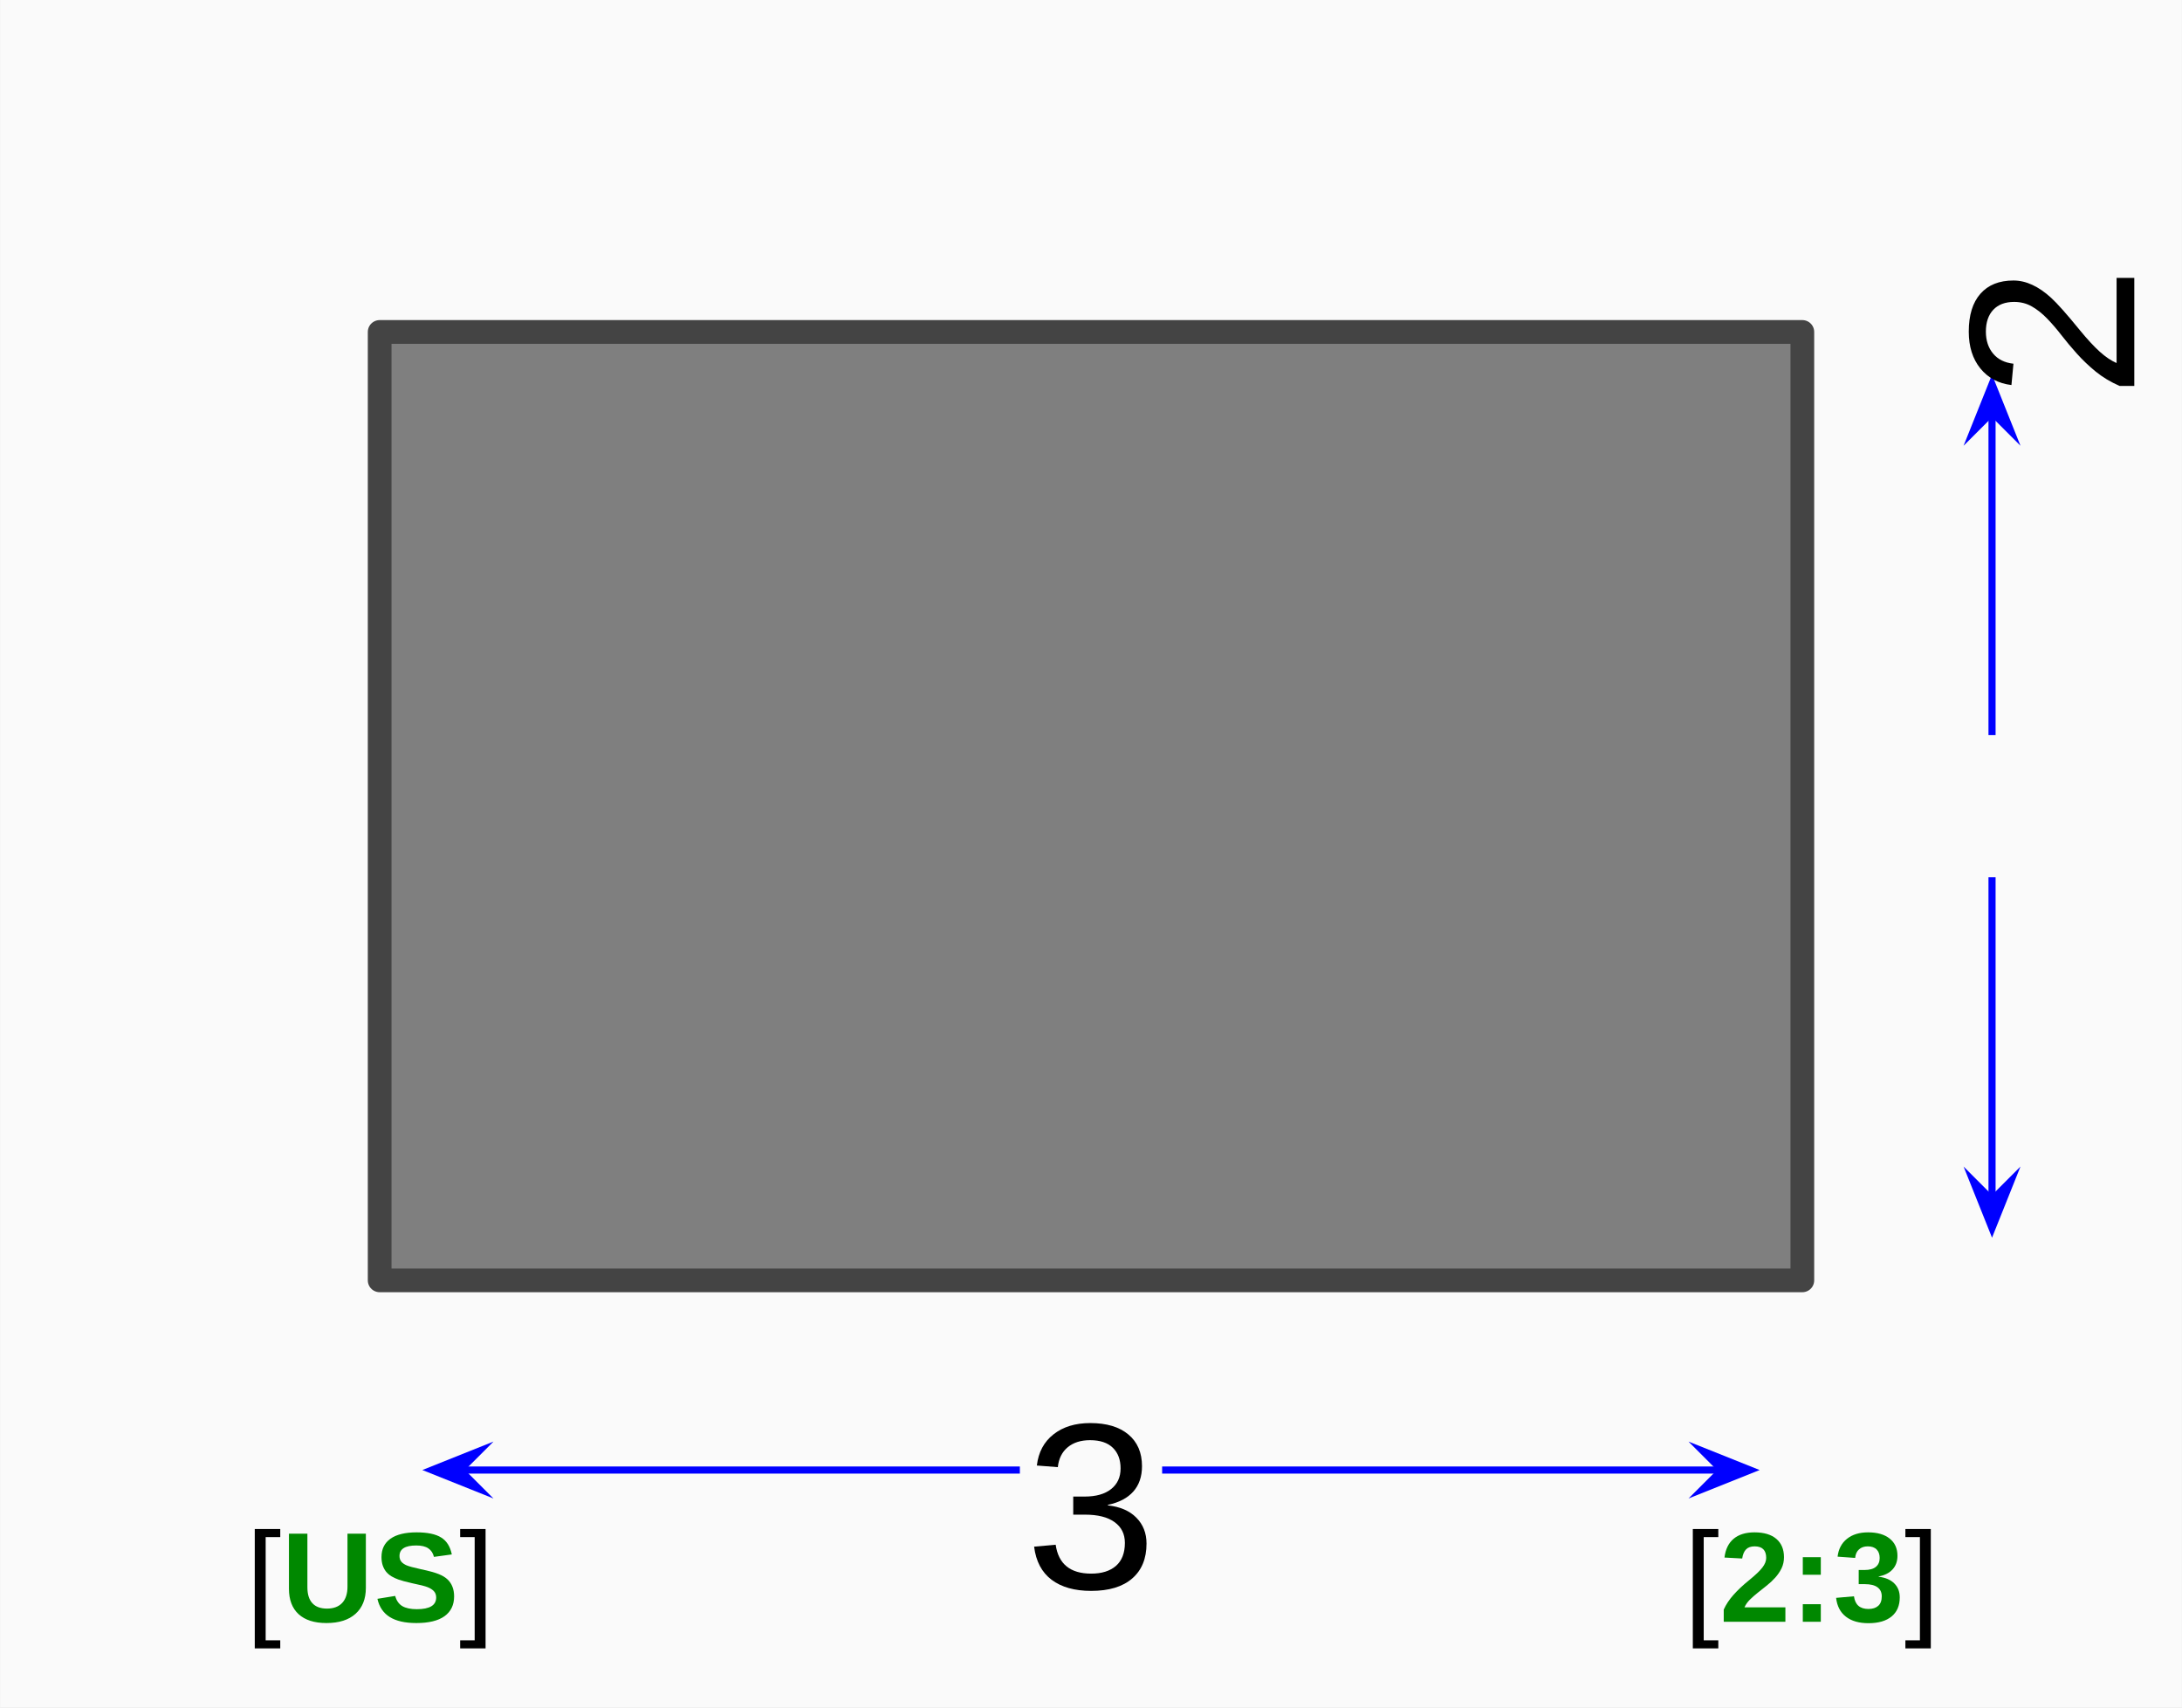
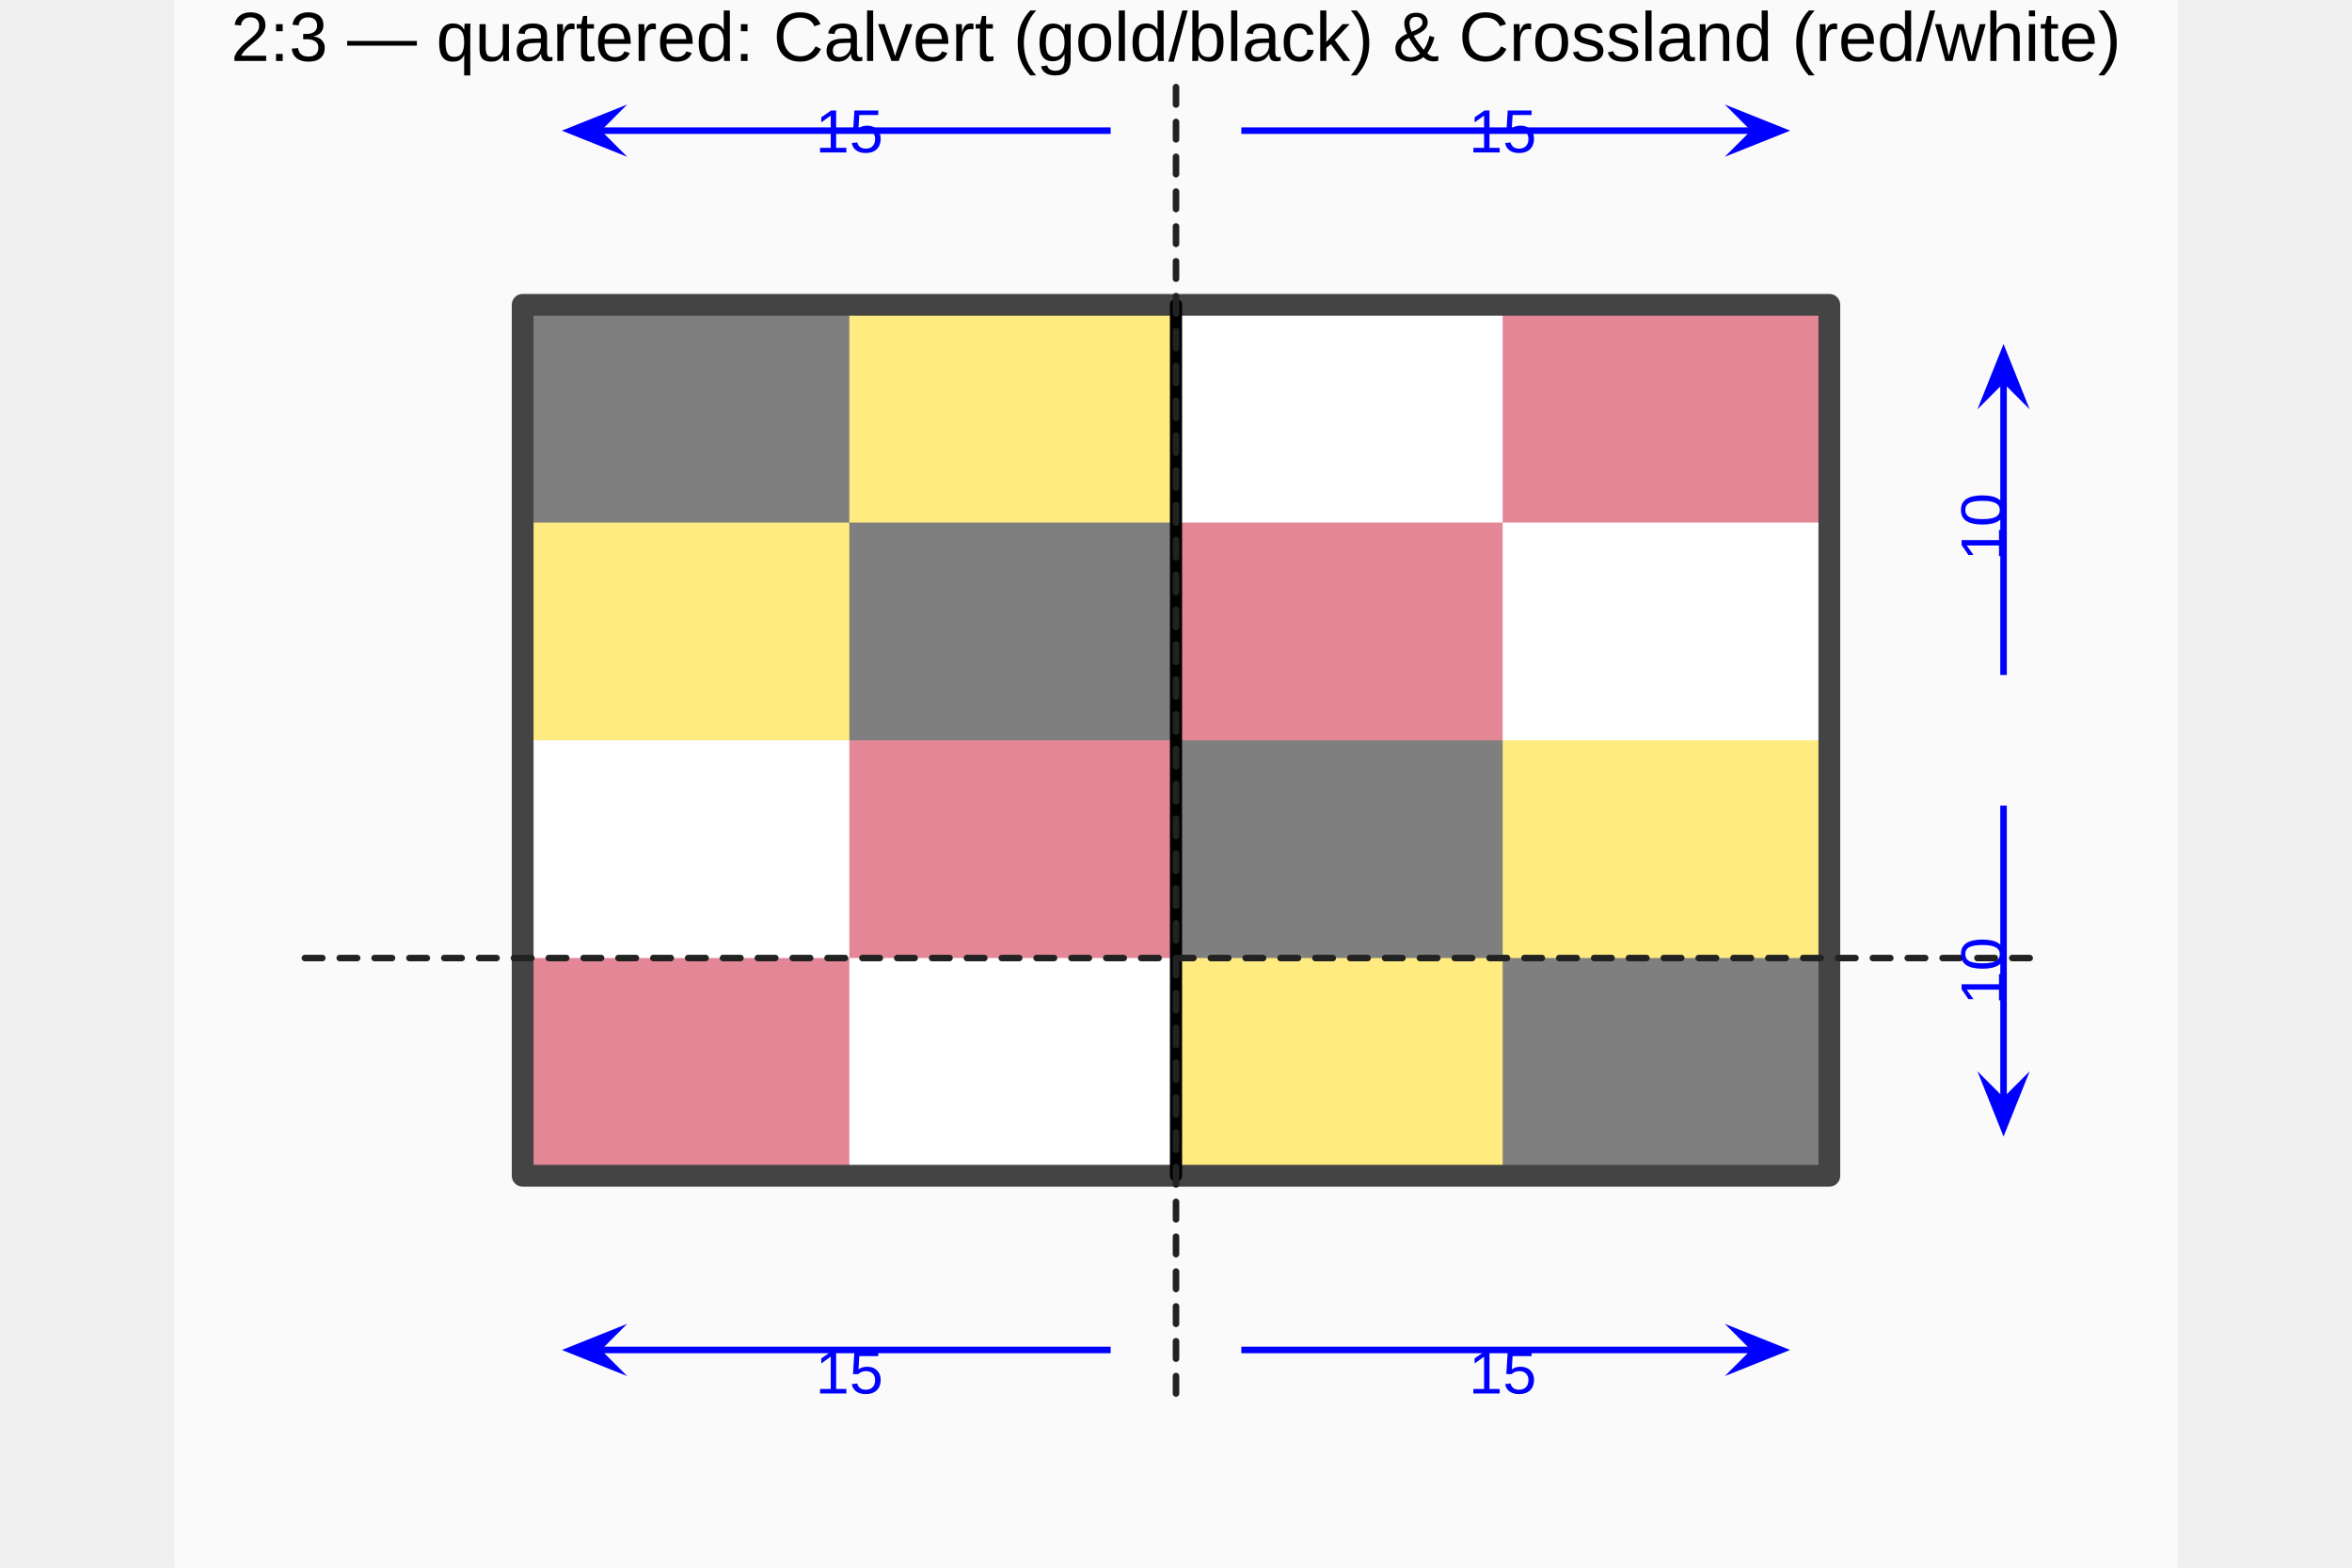
- <svg xmlns="http://www.w3.org/2000/svg" width="1080" height="845" viewBox="-4000 -3500 23000 18000" fill="none" font-family="Calibri,Arial,'Liberation Sans',sans-serif">
+ <svg xmlns="http://www.w3.org/2000/svg" width="1080" height="720" viewBox="-4000 -3500 23000 18000" fill="none" font-family="Calibri,Arial,'Liberation Sans',sans-serif">
  <defs>
    <marker id="left-arrow" viewBox="-4 -4 10 8" orient="auto" markerWidth="10" markerHeight="8">
      <path fill="blue" d="m2 0 4 4-10-4L6-4z" />
    </marker>
  </defs>
  <path fill="#fafafa" d="m-4000 -3500h23000v18000H-4000z" />
  <path fill="#fff" d="m0 0h15000v10000H0z" />
  <g opacity=".5">
-     <path fill="#000000" d="m0 0h15000v10000H0z" />
+     <path fill="#FFD700" d="m0 0h7500v5000H0z" />
+     <path fill="#000000" d="m0 0h3750v2500H0z" />
+     <path fill="#000000" d="m3750 2500h3750v2500H3750z" />
+     <path fill="#C8102E" d="m7500 0h7500v5000H7500z" />
+     <path fill="#FFFFFF" d="m7500 0h3750v2500H7500z" />
+     <path fill="#FFFFFF" d="m11250 2500h3750v2500H11250z" />
+     <path fill="#C8102E" d="m0 5000h7500v5000H0z" />
+     <path fill="#FFFFFF" d="m0 5000h3750v2500H0z" />
+     <path fill="#FFFFFF" d="m3750 7500h3750v2500H3750z" />
+     <path fill="#FFD700" d="m7500 5000h7500v5000H7500z" />
+     <path fill="#000000" d="m7500 5000h3750v2500H7500z" />
+     <path fill="#000000" d="m11250 7500h3750v2500H11250z" />
  </g>
  <g stroke="#000" stroke-width="140" stroke-linejoin="round" stroke-linecap="round">
    <path stroke="#444" stroke-width="250" d="m0 0h15000v10000H0z" />
+     <path d="m7500 0v10000m-7500 5000h15000" />
+     <path stroke="#222" stroke-width="75" stroke-dasharray="200,200" d="m7500 -2500v15000m-10000 -5000h20000" />
  </g>
  <g stroke="#00f" stroke-width="75" marker-start="url(#left-arrow)">
-     <path d="m750 12000h6000.0" />
-     <path d="m14250 12000H8250.0" />
-     <path d="m17000 9250V5750.0" />
-     <path d="m17000 750v3500.0" />
+     <path d="m750 -2000h6000" />
+     <path d="m14250 -2000H8250" />
+     <path d="m750 12000h6000" />
+     <path d="m14250 12000H8250" />
+     <path d="m17000 9250V5750" />
+     <path d="m17000 750v3500" />
  </g>
-   <g fill="#000" text-anchor="middle" font-size="50" transform="scale(50)">
-     <text x="150" y="265">3</text>
-     <g transform="rotate(270)">
-       <text y="370">2</text>
-     </g>
-     <g font-size="27">
-       <text x="-2" y="272">[<tspan font-weight="bold" fill="#080">US</tspan>]</text>
-       <text x="302" y="272">[<tspan font-weight="bold" fill="#080">2:3</tspan>]</text>
-     </g>
+   <g fill="#00f" font-size="700" text-anchor="middle">
+     <text x="3750" y="-1750">15</text>
+     <text x="11250" y="-1750">15</text>
+     <text x="3750" y="12500">15</text>
+     <text x="11250" y="12500">15</text>
+     <text x="17000" y="7650" transform="rotate(-90,17000,7650)">10</text>
+     <text x="17000" y="2550" transform="rotate(-90,17000,2550)">10</text>
  </g>
+   <text x="7500" y="-2800" fill="#000" font-size="800" text-anchor="middle">2:3 — quartered: Calvert (gold/black) &amp; Crossland (red/white)</text>
</svg>
